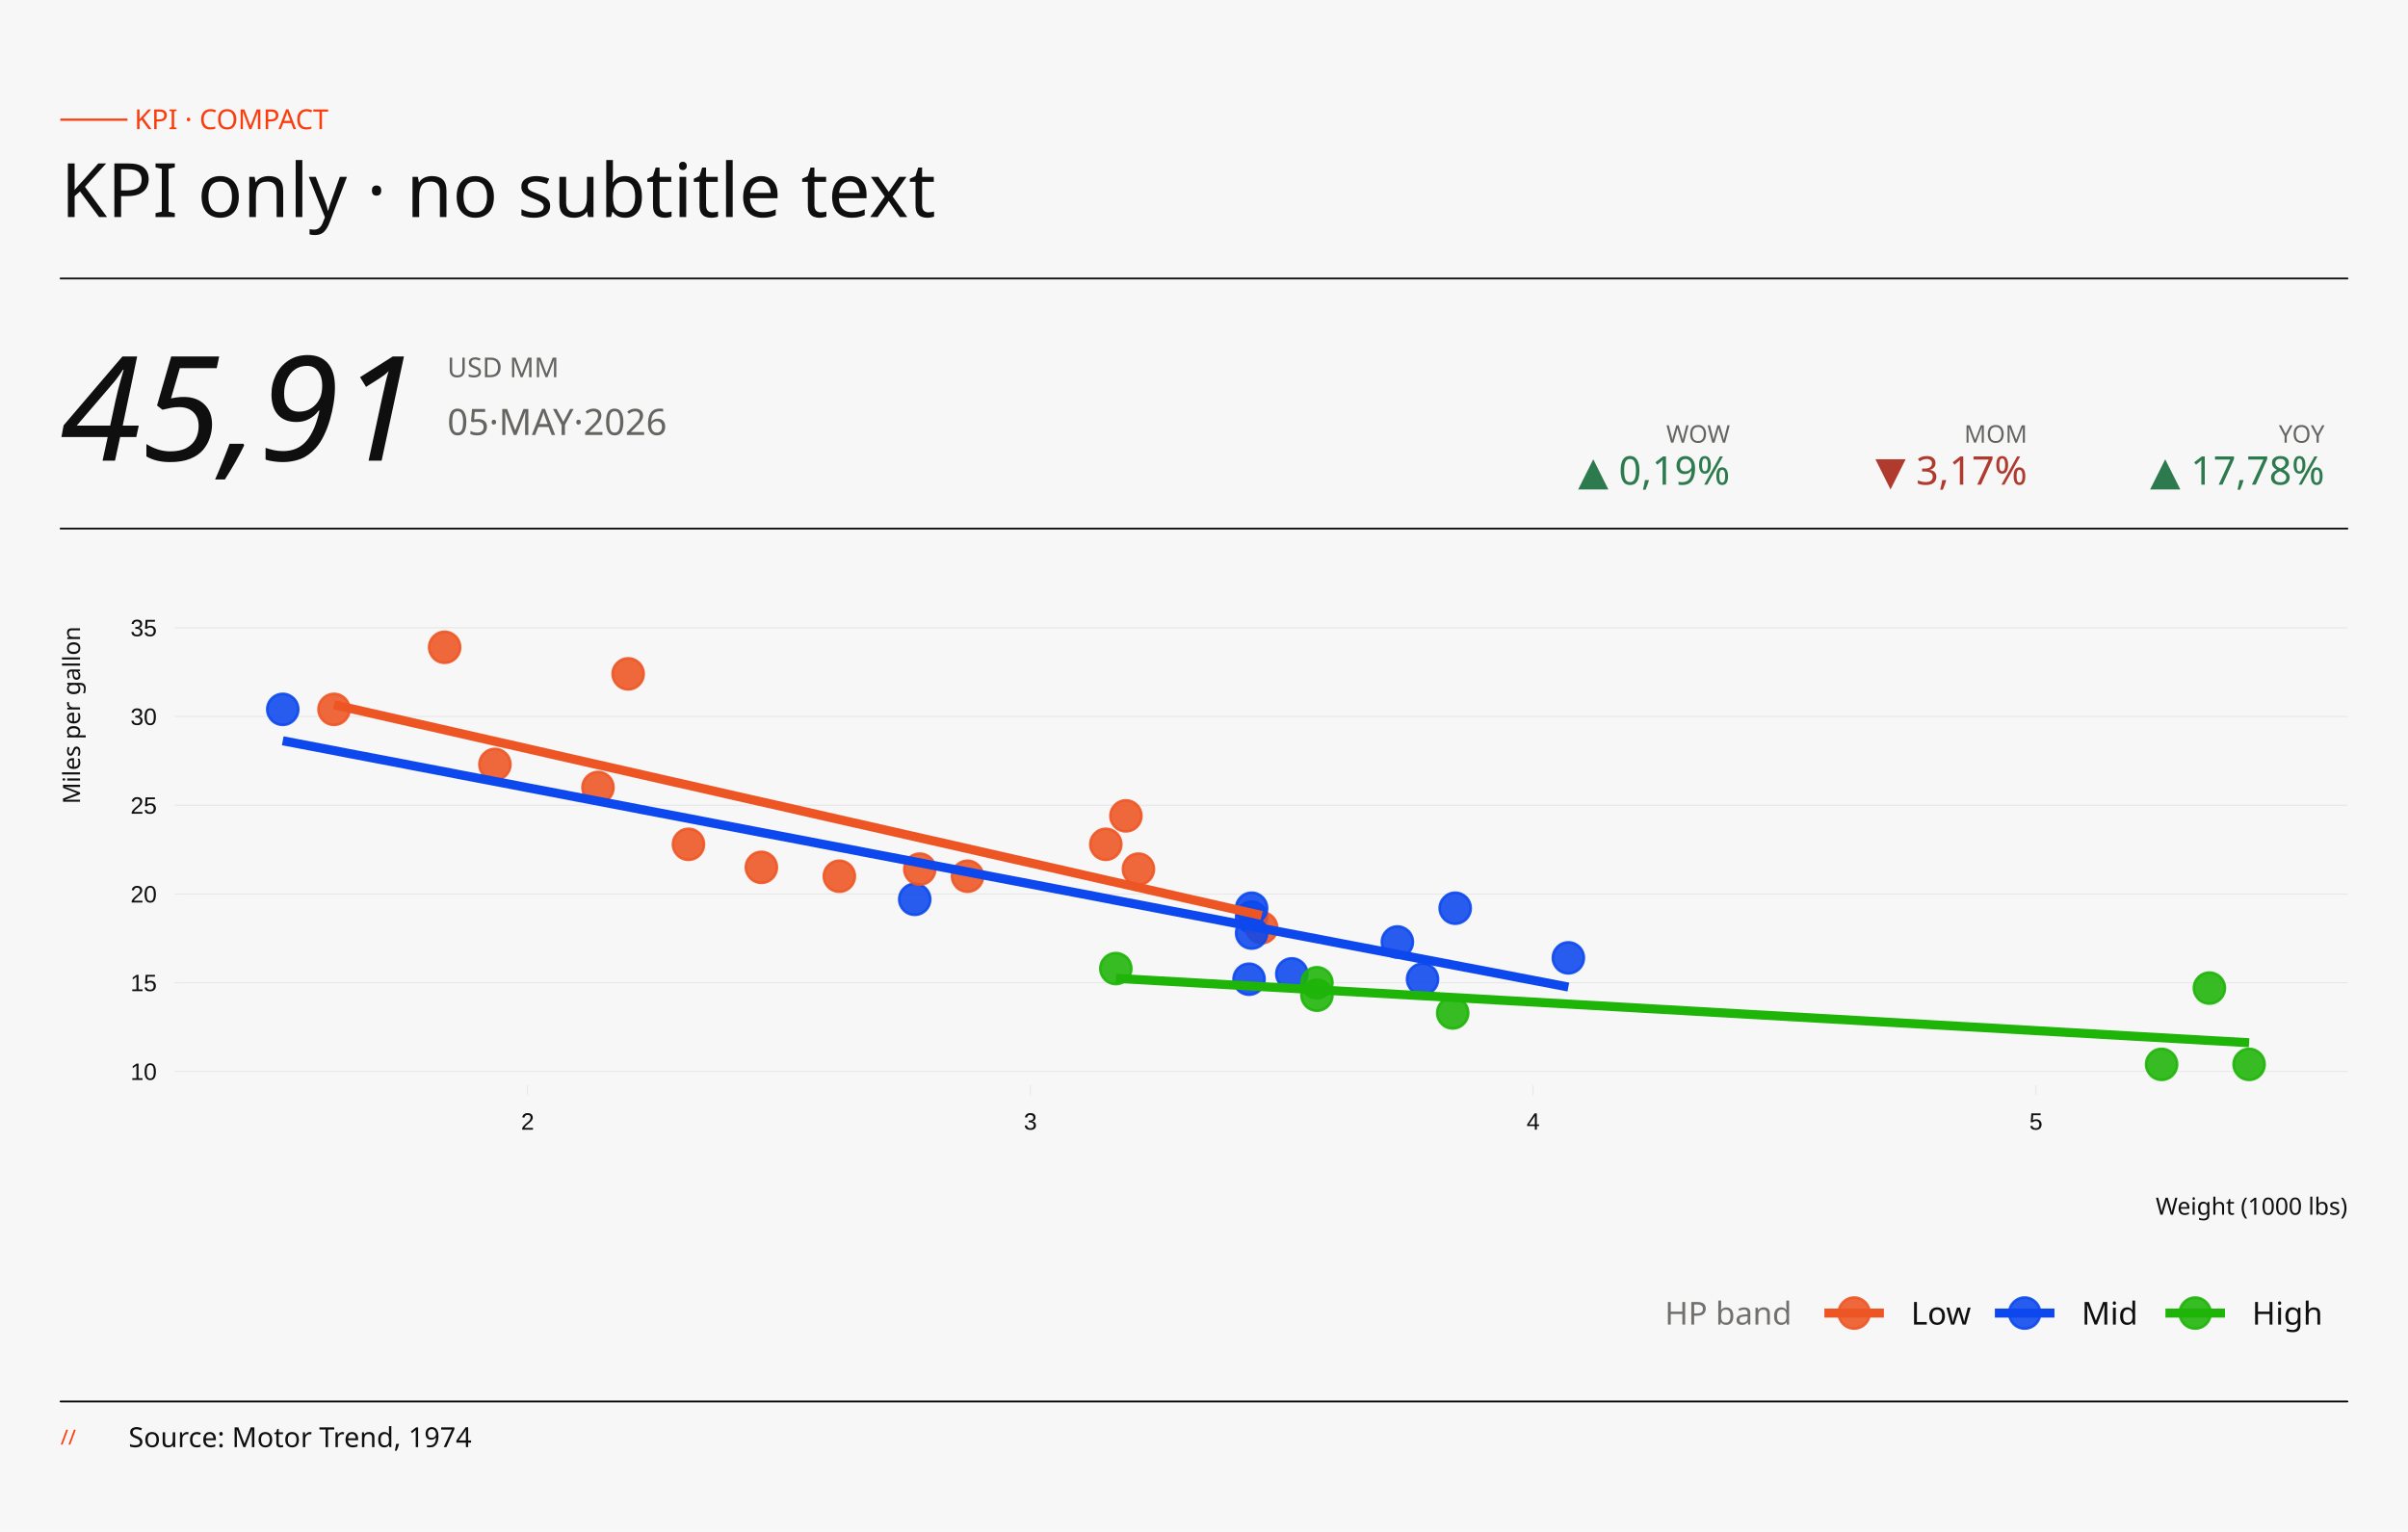
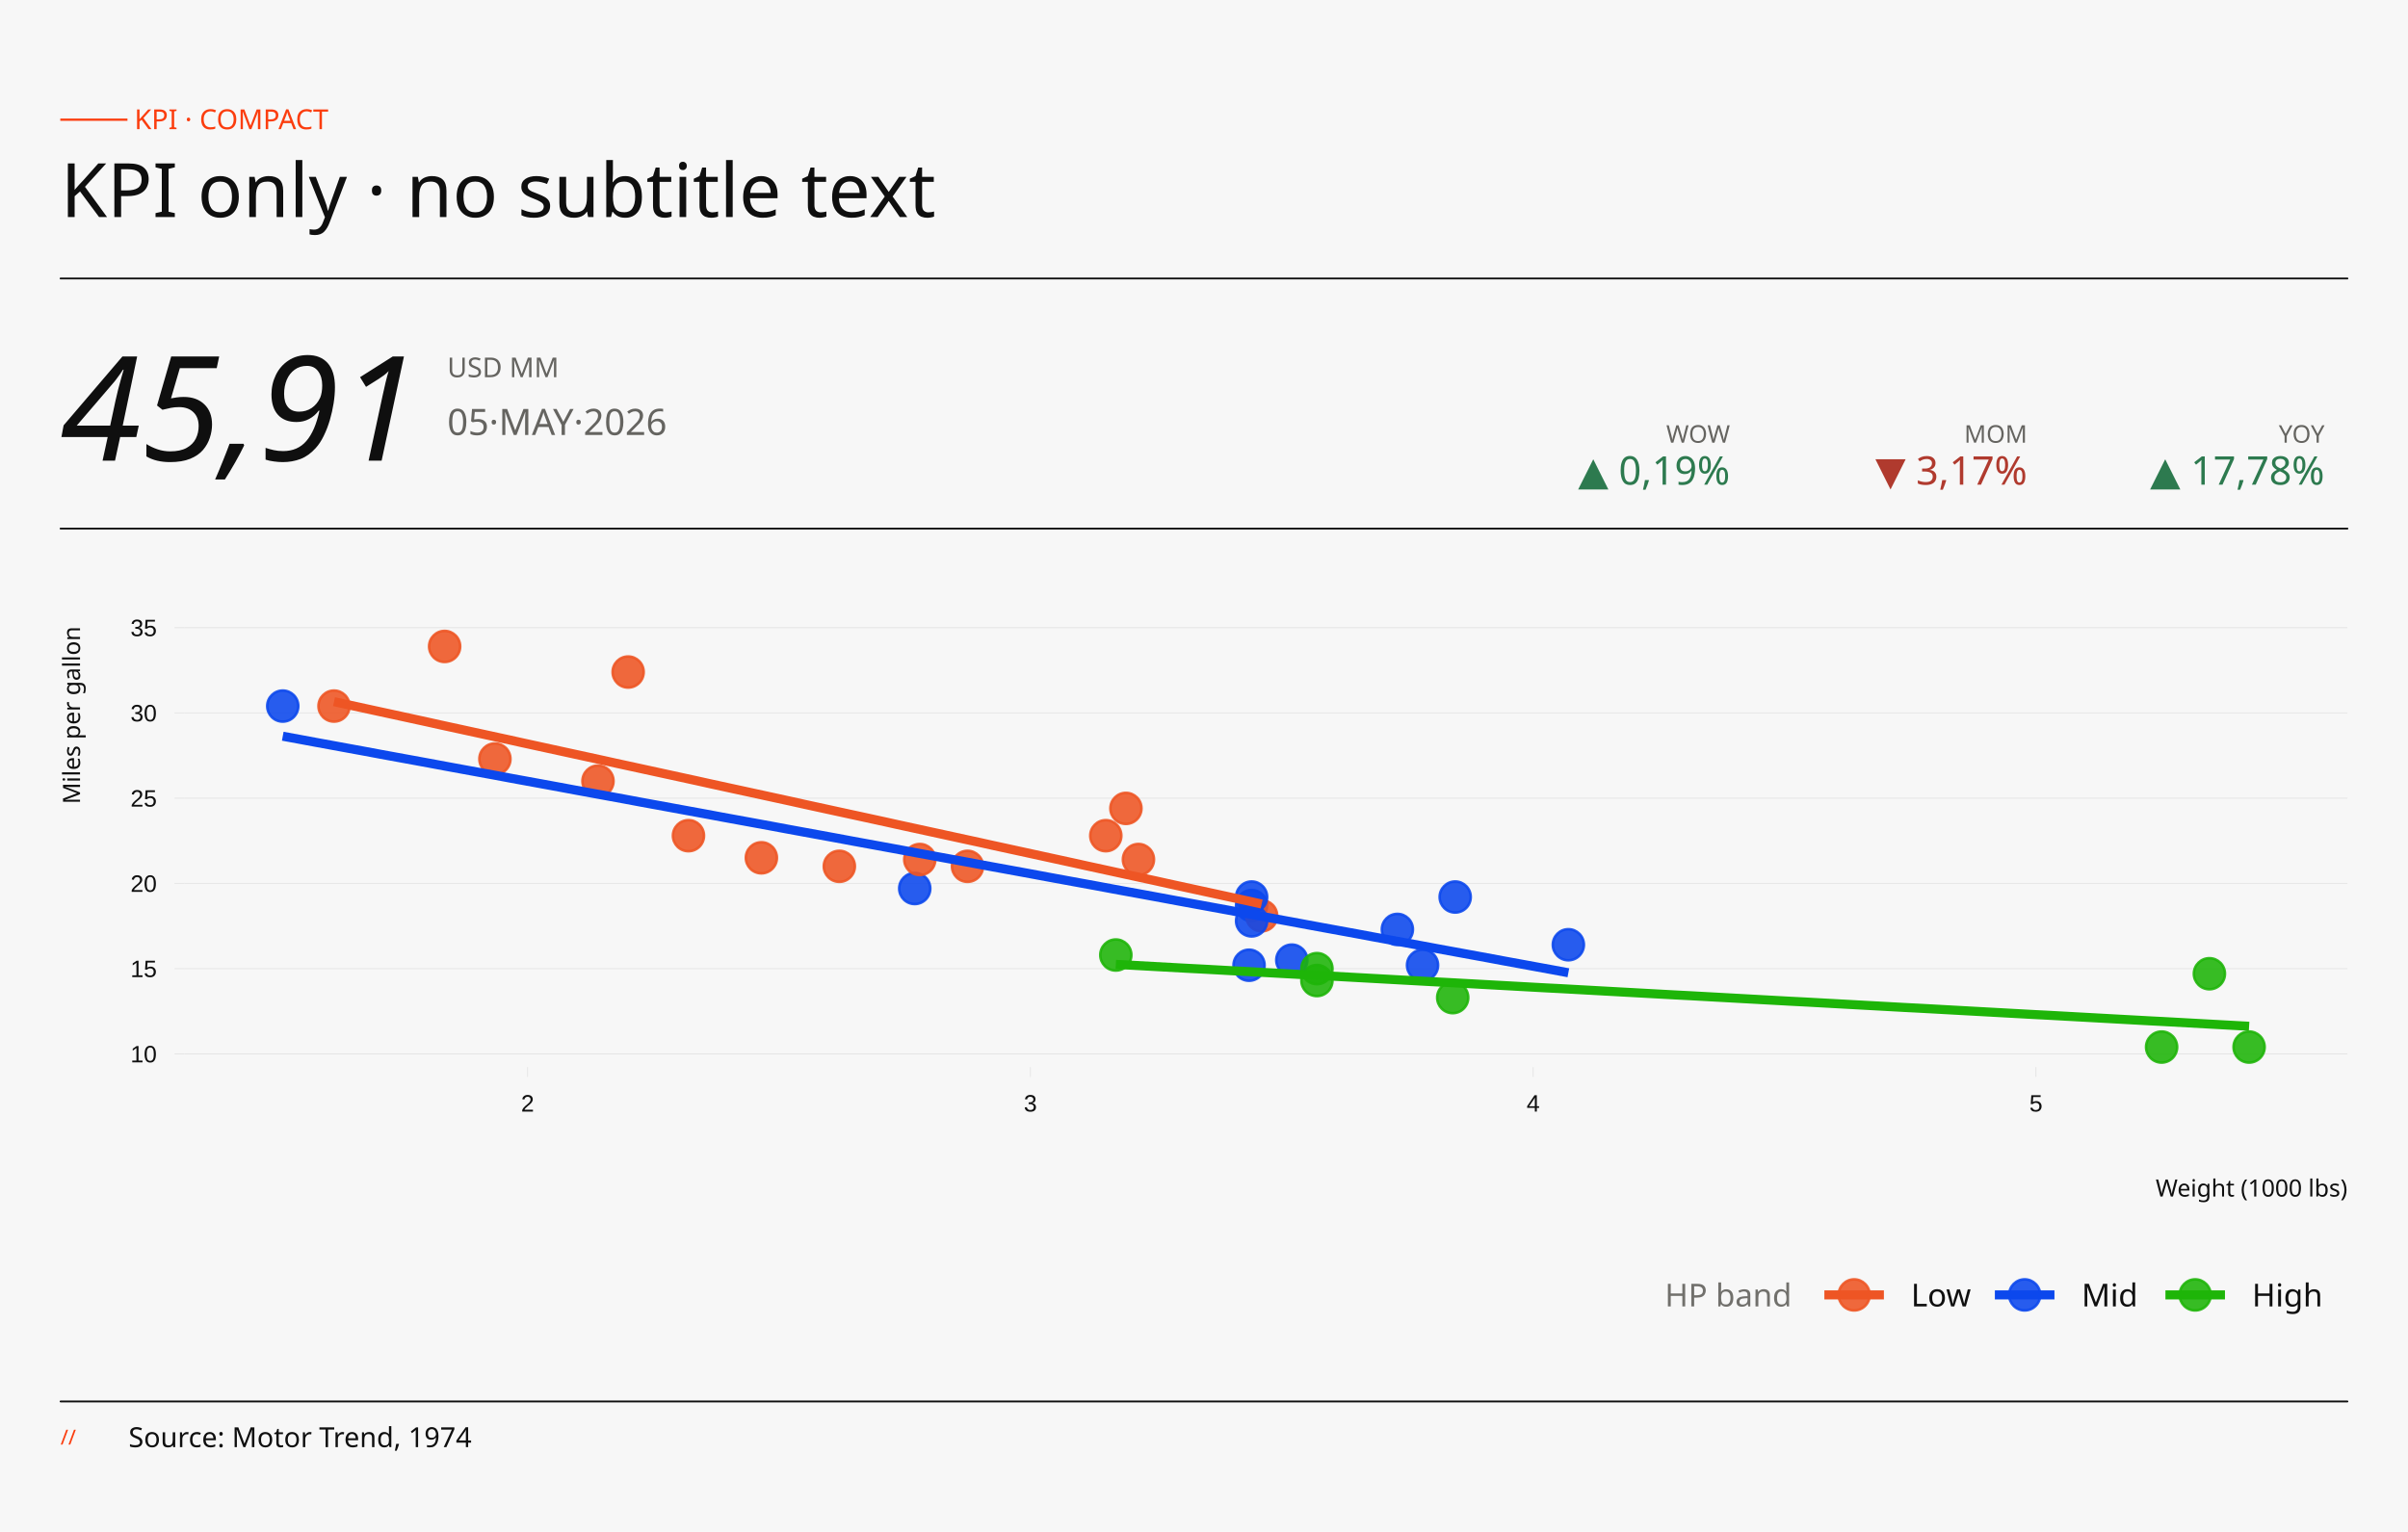
<svg xmlns="http://www.w3.org/2000/svg" width="396.00pt" height="252.00pt" viewBox="0 0 396.00 252.00">
  <g class="svglite">
    <defs>
      <style type="text/css">
    .svglite line, .svglite polyline, .svglite polygon, .svglite path, .svglite rect, .svglite circle {
      fill: none;
      stroke: #000000;
      stroke-linecap: round;
      stroke-linejoin: round;
      stroke-miterlimit: 10.00;
    }
    .svglite text {
      white-space: pre;
    }
    .svglite g.glyphgroup path {
      fill: inherit;
      stroke: none;
    }
  </style>
    </defs>
    <rect width="100%" height="100%" style="stroke: none; fill: none;" />
    <defs>
      <clipPath id="cpMC4wMHwzOTYuMDB8MC4wMHwyNTIuMDA=">
        <rect x="0.00" y="0.00" width="396.00" height="252.00" />
      </clipPath>
    </defs>
    <g clip-path="url(#cpMC4wMHwzOTYuMDB8MC4wMHwyNTIuMDA=)">
      <rect x="0.00" y="0.00" width="396.00" height="252.00" style="stroke-width: 0.63; stroke: none; fill: #F7F7F7;" />
    </g>
    <defs>
-       <clipPath id="cpMzAuMzN8Mzg2LjA0fDEwMy4wNHwxNzguNTI=">
-         <rect x="30.33" y="103.04" width="355.71" height="75.48" />
+       <clipPath id="cpMzAuMzN8Mzg2LjA0fDEwMy4wNHwxNzUuNTQ=">
+         <rect x="30.33" y="103.04" width="355.71" height="72.49" />
      </clipPath>
    </defs>
-     <g clip-path="url(#cpMzAuMzN8Mzg2LjA0fDEwMy4wNHwxNzguNTI=)">
-       <rect x="30.33" y="103.04" width="355.71" height="75.48" style="stroke-width: 0.63; stroke: none; fill: #F7F7F7;" />
-       <polyline points="30.33,176.26 386.04,176.26 " style="stroke-width: 0.15; stroke: #E4E4E4; stroke-linecap: butt;" />
-       <polyline points="30.33,161.66 386.04,161.66 " style="stroke-width: 0.15; stroke: #E4E4E4; stroke-linecap: butt;" />
-       <polyline points="30.33,147.06 386.04,147.06 " style="stroke-width: 0.15; stroke: #E4E4E4; stroke-linecap: butt;" />
-       <polyline points="30.33,132.46 386.04,132.46 " style="stroke-width: 0.15; stroke: #E4E4E4; stroke-linecap: butt;" />
-       <polyline points="30.33,117.86 386.04,117.86 " style="stroke-width: 0.15; stroke: #E4E4E4; stroke-linecap: butt;" />
-       <polyline points="30.33,103.26 386.04,103.26 " style="stroke-width: 0.15; stroke: #E4E4E4; stroke-linecap: butt;" />
-       <circle cx="138.03" cy="144.14" r="2.56" style="stroke-width: 0.42; stroke: #EE5524; stroke-opacity: 0.88; fill: #EE5524; fill-opacity: 0.88;" />
-       <circle cx="159.11" cy="144.14" r="2.56" style="stroke-width: 0.42; stroke: #EE5524; stroke-opacity: 0.88; fill: #EE5524; fill-opacity: 0.88;" />
-       <circle cx="113.22" cy="138.89" r="2.56" style="stroke-width: 0.42; stroke: #EE5524; stroke-opacity: 0.88; fill: #EE5524; fill-opacity: 0.88;" />
-       <circle cx="187.22" cy="142.97" r="2.56" style="stroke-width: 0.42; stroke: #EE5524; stroke-opacity: 0.88; fill: #EE5524; fill-opacity: 0.88;" />
-       <circle cx="205.83" cy="150.86" r="2.56" style="stroke-width: 0.42; stroke: #0C48ED; stroke-opacity: 0.88; fill: #0C48ED; fill-opacity: 0.88;" />
-       <circle cx="207.48" cy="152.61" r="2.56" style="stroke-width: 0.42; stroke: #EE5524; stroke-opacity: 0.88; fill: #EE5524; fill-opacity: 0.88;" />
-       <circle cx="216.57" cy="163.71" r="2.56" style="stroke-width: 0.42; stroke: #1EB508; stroke-opacity: 0.88; fill: #1EB508; fill-opacity: 0.88;" />
-       <circle cx="185.16" cy="134.21" r="2.56" style="stroke-width: 0.42; stroke: #EE5524; stroke-opacity: 0.88; fill: #EE5524; fill-opacity: 0.88;" />
-       <circle cx="181.85" cy="138.89" r="2.56" style="stroke-width: 0.42; stroke: #EE5524; stroke-opacity: 0.88; fill: #EE5524; fill-opacity: 0.88;" />
-       <circle cx="205.83" cy="149.40" r="2.56" style="stroke-width: 0.42; stroke: #0C48ED; stroke-opacity: 0.88; fill: #0C48ED; fill-opacity: 0.88;" />
-       <circle cx="205.83" cy="153.49" r="2.56" style="stroke-width: 0.42; stroke: #0C48ED; stroke-opacity: 0.88; fill: #0C48ED; fill-opacity: 0.88;" />
-       <circle cx="257.92" cy="157.57" r="2.56" style="stroke-width: 0.42; stroke: #0C48ED; stroke-opacity: 0.88; fill: #0C48ED; fill-opacity: 0.88;" />
-       <circle cx="229.80" cy="154.95" r="2.56" style="stroke-width: 0.42; stroke: #0C48ED; stroke-opacity: 0.88; fill: #0C48ED; fill-opacity: 0.88;" />
-       <circle cx="233.94" cy="161.08" r="2.56" style="stroke-width: 0.42; stroke: #0C48ED; stroke-opacity: 0.88; fill: #0C48ED; fill-opacity: 0.88;" />
-       <circle cx="355.48" cy="175.09" r="2.56" style="stroke-width: 0.42; stroke: #1EB508; stroke-opacity: 0.88; fill: #1EB508; fill-opacity: 0.88;" />
-       <circle cx="369.87" cy="175.09" r="2.56" style="stroke-width: 0.42; stroke: #1EB508; stroke-opacity: 0.88; fill: #1EB508; fill-opacity: 0.88;" />
-       <circle cx="363.34" cy="162.54" r="2.56" style="stroke-width: 0.42; stroke: #1EB508; stroke-opacity: 0.88; fill: #1EB508; fill-opacity: 0.88;" />
-       <circle cx="103.30" cy="110.85" r="2.56" style="stroke-width: 0.42; stroke: #EE5524; stroke-opacity: 0.88; fill: #EE5524; fill-opacity: 0.88;" />
-       <circle cx="54.93" cy="116.69" r="2.56" style="stroke-width: 0.42; stroke: #EE5524; stroke-opacity: 0.88; fill: #EE5524; fill-opacity: 0.88;" />
-       <circle cx="73.12" cy="106.48" r="2.56" style="stroke-width: 0.42; stroke: #EE5524; stroke-opacity: 0.88; fill: #EE5524; fill-opacity: 0.88;" />
-       <circle cx="125.21" cy="142.68" r="2.56" style="stroke-width: 0.42; stroke: #EE5524; stroke-opacity: 0.88; fill: #EE5524; fill-opacity: 0.88;" />
-       <circle cx="212.44" cy="160.20" r="2.56" style="stroke-width: 0.42; stroke: #0C48ED; stroke-opacity: 0.88; fill: #0C48ED; fill-opacity: 0.88;" />
-       <circle cx="205.41" cy="161.08" r="2.56" style="stroke-width: 0.42; stroke: #0C48ED; stroke-opacity: 0.88; fill: #0C48ED; fill-opacity: 0.88;" />
-       <circle cx="238.90" cy="166.63" r="2.56" style="stroke-width: 0.42; stroke: #1EB508; stroke-opacity: 0.88; fill: #1EB508; fill-opacity: 0.88;" />
-       <circle cx="239.31" cy="149.40" r="2.56" style="stroke-width: 0.42; stroke: #0C48ED; stroke-opacity: 0.88; fill: #0C48ED; fill-opacity: 0.88;" />
-       <circle cx="81.39" cy="125.75" r="2.56" style="stroke-width: 0.42; stroke: #EE5524; stroke-opacity: 0.88; fill: #EE5524; fill-opacity: 0.88;" />
-       <circle cx="98.34" cy="129.54" r="2.56" style="stroke-width: 0.42; stroke: #EE5524; stroke-opacity: 0.88; fill: #EE5524; fill-opacity: 0.88;" />
-       <circle cx="46.50" cy="116.69" r="2.56" style="stroke-width: 0.42; stroke: #0C48ED; stroke-opacity: 0.88; fill: #0C48ED; fill-opacity: 0.88;" />
-       <circle cx="183.50" cy="159.33" r="2.56" style="stroke-width: 0.42; stroke: #1EB508; stroke-opacity: 0.88; fill: #1EB508; fill-opacity: 0.88;" />
-       <circle cx="150.43" cy="147.94" r="2.56" style="stroke-width: 0.42; stroke: #0C48ED; stroke-opacity: 0.88; fill: #0C48ED; fill-opacity: 0.88;" />
-       <circle cx="216.57" cy="161.66" r="2.56" style="stroke-width: 0.42; stroke: #1EB508; stroke-opacity: 0.88; fill: #1EB508; fill-opacity: 0.88;" />
-       <circle cx="151.26" cy="142.97" r="2.56" style="stroke-width: 0.42; stroke: #EE5524; stroke-opacity: 0.88; fill: #EE5524; fill-opacity: 0.88;" />
-       <polyline points="54.93,115.94 56.86,116.37 58.79,116.81 60.72,117.25 62.65,117.69 64.59,118.13 66.52,118.57 68.45,119.01 70.38,119.44 72.31,119.88 74.24,120.32 76.17,120.76 78.10,121.20 80.03,121.64 81.96,122.08 83.90,122.51 85.83,122.95 87.76,123.39 89.69,123.83 91.62,124.27 93.55,124.71 95.48,125.15 97.41,125.59 99.34,126.02 101.27,126.46 103.21,126.90 105.14,127.34 107.07,127.78 109.00,128.22 110.93,128.66 112.86,129.09 114.79,129.53 116.72,129.97 118.65,130.41 120.58,130.85 122.52,131.29 124.45,131.73 126.38,132.16 128.31,132.60 130.24,133.04 132.17,133.48 134.10,133.92 136.03,134.36 137.96,134.80 139.89,135.24 141.83,135.67 143.76,136.11 145.69,136.55 147.62,136.99 149.55,137.43 151.48,137.87 153.41,138.31 155.34,138.74 157.27,139.18 159.20,139.62 161.14,140.06 163.07,140.50 165.00,140.94 166.93,141.38 168.86,141.81 170.79,142.25 172.72,142.69 174.65,143.13 176.58,143.57 178.51,144.01 180.45,144.45 182.38,144.89 184.31,145.32 186.24,145.76 188.17,146.20 190.10,146.64 192.03,147.08 193.96,147.52 195.89,147.96 197.82,148.39 199.76,148.83 201.69,149.27 203.62,149.71 205.55,150.15 207.48,150.59 " style="stroke-width: 1.49; stroke: #EE5524; stroke-linecap: butt;" />
-       <polyline points="46.50,121.86 49.17,122.37 51.85,122.88 54.53,123.39 57.20,123.91 59.88,124.42 62.55,124.93 65.23,125.44 67.91,125.96 70.58,126.47 73.26,126.98 75.93,127.50 78.61,128.01 81.29,128.52 83.96,129.03 86.64,129.55 89.32,130.06 91.99,130.57 94.67,131.09 97.34,131.60 100.02,132.11 102.70,132.62 105.37,133.14 108.05,133.65 110.73,134.16 113.40,134.67 116.08,135.19 118.75,135.70 121.43,136.21 124.11,136.73 126.78,137.24 129.46,137.75 132.13,138.26 134.81,138.78 137.49,139.29 140.16,139.80 142.84,140.32 145.52,140.83 148.19,141.34 150.87,141.85 153.54,142.37 156.22,142.88 158.90,143.39 161.57,143.91 164.25,144.42 166.93,144.93 169.60,145.44 172.28,145.96 174.95,146.47 177.63,146.98 180.31,147.49 182.98,148.01 185.66,148.52 188.34,149.03 191.01,149.55 193.69,150.06 196.36,150.57 199.04,151.08 201.72,151.60 204.39,152.11 207.07,152.62 209.74,153.14 212.42,153.65 215.10,154.16 217.77,154.67 220.45,155.19 223.13,155.70 225.80,156.21 228.48,156.72 231.15,157.24 233.83,157.75 236.51,158.26 239.18,158.78 241.86,159.29 244.54,159.80 247.21,160.31 249.89,160.83 252.56,161.34 255.24,161.85 257.92,162.37 " style="stroke-width: 1.49; stroke: #0C48ED; stroke-linecap: butt;" />
-       <polyline points="183.50,160.93 185.86,161.07 188.22,161.20 190.58,161.34 192.94,161.47 195.30,161.60 197.66,161.74 200.02,161.87 202.37,162.01 204.73,162.14 207.09,162.28 209.45,162.41 211.81,162.54 214.17,162.68 216.53,162.81 218.89,162.95 221.25,163.08 223.61,163.21 225.97,163.35 228.32,163.48 230.68,163.62 233.04,163.75 235.40,163.88 237.76,164.02 240.12,164.15 242.48,164.29 244.84,164.42 247.20,164.56 249.56,164.69 251.91,164.82 254.27,164.96 256.63,165.09 258.99,165.23 261.35,165.36 263.71,165.49 266.07,165.63 268.43,165.76 270.79,165.90 273.15,166.03 275.51,166.16 277.86,166.30 280.22,166.43 282.58,166.57 284.94,166.70 287.30,166.84 289.66,166.97 292.02,167.10 294.38,167.24 296.74,167.37 299.10,167.51 301.46,167.64 303.81,167.77 306.17,167.91 308.53,168.04 310.89,168.18 313.25,168.31 315.61,168.44 317.97,168.58 320.33,168.71 322.69,168.85 325.05,168.98 327.41,169.11 329.76,169.25 332.12,169.38 334.48,169.52 336.84,169.65 339.20,169.79 341.56,169.92 343.92,170.05 346.28,170.19 348.64,170.32 351.00,170.46 353.36,170.59 355.71,170.72 358.07,170.86 360.43,170.99 362.79,171.13 365.15,171.26 367.51,171.39 369.87,171.53 " style="stroke-width: 1.49; stroke: #1EB508; stroke-linecap: butt;" />
+     <g clip-path="url(#cpMzAuMzN8Mzg2LjA0fDEwMy4wNHwxNzUuNTQ=)">
+       <rect x="30.33" y="103.04" width="355.71" height="72.49" style="stroke-width: 0.63; stroke: none; fill: #F7F7F7;" />
+       <polyline points="30.33,173.36 386.04,173.36 " style="stroke-width: 0.15; stroke: #E4E4E4; stroke-linecap: butt;" />
+       <polyline points="30.33,159.34 386.04,159.34 " style="stroke-width: 0.15; stroke: #E4E4E4; stroke-linecap: butt;" />
+       <polyline points="30.33,145.32 386.04,145.32 " style="stroke-width: 0.15; stroke: #E4E4E4; stroke-linecap: butt;" />
+       <polyline points="30.33,131.30 386.04,131.30 " style="stroke-width: 0.15; stroke: #E4E4E4; stroke-linecap: butt;" />
+       <polyline points="30.33,117.28 386.04,117.28 " style="stroke-width: 0.15; stroke: #E4E4E4; stroke-linecap: butt;" />
+       <polyline points="30.33,103.25 386.04,103.25 " style="stroke-width: 0.15; stroke: #E4E4E4; stroke-linecap: butt;" />
+       <circle cx="138.03" cy="142.51" r="2.56" style="stroke-width: 0.42; stroke: #EE5524; stroke-opacity: 0.88; fill: #EE5524; fill-opacity: 0.88;" />
+       <circle cx="159.11" cy="142.51" r="2.56" style="stroke-width: 0.42; stroke: #EE5524; stroke-opacity: 0.88; fill: #EE5524; fill-opacity: 0.88;" />
+       <circle cx="113.22" cy="137.47" r="2.56" style="stroke-width: 0.42; stroke: #EE5524; stroke-opacity: 0.88; fill: #EE5524; fill-opacity: 0.88;" />
+       <circle cx="187.22" cy="141.39" r="2.56" style="stroke-width: 0.42; stroke: #EE5524; stroke-opacity: 0.88; fill: #EE5524; fill-opacity: 0.88;" />
+       <circle cx="205.83" cy="148.96" r="2.56" style="stroke-width: 0.42; stroke: #0C48ED; stroke-opacity: 0.88; fill: #0C48ED; fill-opacity: 0.88;" />
+       <circle cx="207.48" cy="150.65" r="2.56" style="stroke-width: 0.42; stroke: #EE5524; stroke-opacity: 0.88; fill: #EE5524; fill-opacity: 0.88;" />
+       <circle cx="216.57" cy="161.30" r="2.56" style="stroke-width: 0.42; stroke: #1EB508; stroke-opacity: 0.88; fill: #1EB508; fill-opacity: 0.88;" />
+       <circle cx="185.16" cy="132.98" r="2.56" style="stroke-width: 0.42; stroke: #EE5524; stroke-opacity: 0.88; fill: #EE5524; fill-opacity: 0.88;" />
+       <circle cx="181.85" cy="137.47" r="2.56" style="stroke-width: 0.42; stroke: #EE5524; stroke-opacity: 0.88; fill: #EE5524; fill-opacity: 0.88;" />
+       <circle cx="205.83" cy="147.56" r="2.56" style="stroke-width: 0.42; stroke: #0C48ED; stroke-opacity: 0.88; fill: #0C48ED; fill-opacity: 0.88;" />
+       <circle cx="205.83" cy="151.49" r="2.56" style="stroke-width: 0.42; stroke: #0C48ED; stroke-opacity: 0.88; fill: #0C48ED; fill-opacity: 0.88;" />
+       <circle cx="257.92" cy="155.41" r="2.56" style="stroke-width: 0.42; stroke: #0C48ED; stroke-opacity: 0.88; fill: #0C48ED; fill-opacity: 0.88;" />
+       <circle cx="229.80" cy="152.89" r="2.56" style="stroke-width: 0.42; stroke: #0C48ED; stroke-opacity: 0.88; fill: #0C48ED; fill-opacity: 0.88;" />
+       <circle cx="233.94" cy="158.78" r="2.56" style="stroke-width: 0.42; stroke: #0C48ED; stroke-opacity: 0.88; fill: #0C48ED; fill-opacity: 0.88;" />
+       <circle cx="355.48" cy="172.24" r="2.56" style="stroke-width: 0.42; stroke: #1EB508; stroke-opacity: 0.88; fill: #1EB508; fill-opacity: 0.88;" />
+       <circle cx="369.87" cy="172.24" r="2.56" style="stroke-width: 0.42; stroke: #1EB508; stroke-opacity: 0.88; fill: #1EB508; fill-opacity: 0.88;" />
+       <circle cx="363.34" cy="160.18" r="2.56" style="stroke-width: 0.42; stroke: #1EB508; stroke-opacity: 0.88; fill: #1EB508; fill-opacity: 0.88;" />
+       <circle cx="103.30" cy="110.55" r="2.56" style="stroke-width: 0.42; stroke: #EE5524; stroke-opacity: 0.88; fill: #EE5524; fill-opacity: 0.88;" />
+       <circle cx="54.93" cy="116.15" r="2.56" style="stroke-width: 0.42; stroke: #EE5524; stroke-opacity: 0.88; fill: #EE5524; fill-opacity: 0.88;" />
+       <circle cx="73.12" cy="106.34" r="2.56" style="stroke-width: 0.42; stroke: #EE5524; stroke-opacity: 0.88; fill: #EE5524; fill-opacity: 0.88;" />
+       <circle cx="125.21" cy="141.11" r="2.56" style="stroke-width: 0.42; stroke: #EE5524; stroke-opacity: 0.88; fill: #EE5524; fill-opacity: 0.88;" />
+       <circle cx="212.44" cy="157.94" r="2.56" style="stroke-width: 0.42; stroke: #0C48ED; stroke-opacity: 0.88; fill: #0C48ED; fill-opacity: 0.88;" />
+       <circle cx="205.41" cy="158.78" r="2.56" style="stroke-width: 0.42; stroke: #0C48ED; stroke-opacity: 0.88; fill: #0C48ED; fill-opacity: 0.88;" />
+       <circle cx="238.90" cy="164.11" r="2.56" style="stroke-width: 0.42; stroke: #1EB508; stroke-opacity: 0.88; fill: #1EB508; fill-opacity: 0.88;" />
+       <circle cx="239.31" cy="147.56" r="2.56" style="stroke-width: 0.42; stroke: #0C48ED; stroke-opacity: 0.88; fill: #0C48ED; fill-opacity: 0.88;" />
+       <circle cx="81.39" cy="124.85" r="2.56" style="stroke-width: 0.42; stroke: #EE5524; stroke-opacity: 0.88; fill: #EE5524; fill-opacity: 0.88;" />
+       <circle cx="98.34" cy="128.49" r="2.56" style="stroke-width: 0.42; stroke: #EE5524; stroke-opacity: 0.88; fill: #EE5524; fill-opacity: 0.88;" />
+       <circle cx="46.50" cy="116.15" r="2.56" style="stroke-width: 0.42; stroke: #0C48ED; stroke-opacity: 0.88; fill: #0C48ED; fill-opacity: 0.88;" />
+       <circle cx="183.50" cy="157.10" r="2.56" style="stroke-width: 0.42; stroke: #1EB508; stroke-opacity: 0.88; fill: #1EB508; fill-opacity: 0.88;" />
+       <circle cx="150.43" cy="146.16" r="2.56" style="stroke-width: 0.42; stroke: #0C48ED; stroke-opacity: 0.88; fill: #0C48ED; fill-opacity: 0.88;" />
+       <circle cx="216.57" cy="159.34" r="2.56" style="stroke-width: 0.42; stroke: #1EB508; stroke-opacity: 0.88; fill: #1EB508; fill-opacity: 0.88;" />
+       <circle cx="151.26" cy="141.39" r="2.56" style="stroke-width: 0.42; stroke: #EE5524; stroke-opacity: 0.88; fill: #EE5524; fill-opacity: 0.88;" />
+       <polyline points="54.93,115.42 56.86,115.85 58.79,116.27 60.72,116.69 62.65,117.11 64.59,117.53 66.52,117.95 68.45,118.37 70.38,118.79 72.31,119.22 74.24,119.64 76.17,120.06 78.10,120.48 80.03,120.90 81.96,121.32 83.90,121.74 85.83,122.17 87.76,122.59 89.69,123.01 91.62,123.43 93.55,123.85 95.48,124.27 97.41,124.69 99.34,125.11 101.27,125.54 103.21,125.96 105.14,126.38 107.07,126.80 109.00,127.22 110.93,127.64 112.86,128.06 114.79,128.48 116.72,128.91 118.65,129.33 120.58,129.75 122.52,130.17 124.45,130.59 126.38,131.01 128.31,131.43 130.24,131.85 132.17,132.28 134.10,132.70 136.03,133.12 137.96,133.54 139.89,133.96 141.83,134.38 143.76,134.80 145.69,135.22 147.62,135.65 149.55,136.07 151.48,136.49 153.41,136.91 155.34,137.33 157.27,137.75 159.20,138.17 161.14,138.59 163.07,139.02 165.00,139.44 166.93,139.86 168.86,140.28 170.79,140.70 172.72,141.12 174.65,141.54 176.58,141.96 178.51,142.39 180.45,142.81 182.38,143.23 184.31,143.65 186.24,144.07 188.17,144.49 190.10,144.91 192.03,145.34 193.96,145.76 195.89,146.18 197.82,146.60 199.76,147.02 201.69,147.44 203.62,147.86 205.55,148.28 207.48,148.71 " style="stroke-width: 1.49; stroke: #EE5524; stroke-linecap: butt;" />
+       <polyline points="46.50,121.11 49.17,121.60 51.85,122.10 54.53,122.59 57.20,123.08 59.88,123.57 62.55,124.07 65.23,124.56 67.91,125.05 70.58,125.54 73.26,126.04 75.93,126.53 78.61,127.02 81.29,127.51 83.96,128.01 86.64,128.50 89.32,128.99 91.99,129.48 94.67,129.98 97.34,130.47 100.02,130.96 102.70,131.45 105.37,131.95 108.05,132.44 110.73,132.93 113.40,133.42 116.08,133.91 118.75,134.41 121.43,134.90 124.11,135.39 126.78,135.88 129.46,136.38 132.13,136.87 134.81,137.36 137.49,137.85 140.16,138.35 142.84,138.84 145.52,139.33 148.19,139.82 150.87,140.32 153.54,140.81 156.22,141.30 158.90,141.79 161.57,142.29 164.25,142.78 166.93,143.27 169.60,143.76 172.28,144.26 174.95,144.75 177.63,145.24 180.31,145.73 182.98,146.23 185.66,146.72 188.34,147.21 191.01,147.70 193.69,148.20 196.36,148.69 199.04,149.18 201.72,149.67 204.39,150.17 207.07,150.66 209.74,151.15 212.42,151.64 215.10,152.14 217.77,152.63 220.45,153.12 223.13,153.61 225.80,154.11 228.48,154.60 231.15,155.09 233.83,155.58 236.51,156.08 239.18,156.57 241.86,157.06 244.54,157.55 247.21,158.05 249.89,158.54 252.56,159.03 255.24,159.52 257.92,160.02 " style="stroke-width: 1.49; stroke: #0C48ED; stroke-linecap: butt;" />
+       <polyline points="183.50,158.64 185.86,158.77 188.22,158.90 190.58,159.03 192.94,159.16 195.30,159.29 197.66,159.41 200.02,159.54 202.37,159.67 204.73,159.80 207.09,159.93 209.45,160.06 211.81,160.19 214.17,160.32 216.53,160.44 218.89,160.57 221.25,160.70 223.61,160.83 225.97,160.96 228.32,161.09 230.68,161.22 233.04,161.35 235.40,161.48 237.76,161.60 240.12,161.73 242.48,161.86 244.84,161.99 247.20,162.12 249.56,162.25 251.91,162.38 254.27,162.51 256.63,162.63 258.99,162.76 261.35,162.89 263.71,163.02 266.07,163.15 268.43,163.28 270.79,163.41 273.15,163.54 275.51,163.67 277.86,163.79 280.22,163.92 282.58,164.05 284.94,164.18 287.30,164.31 289.66,164.44 292.02,164.57 294.38,164.70 296.74,164.82 299.10,164.95 301.46,165.08 303.81,165.21 306.17,165.34 308.53,165.47 310.89,165.60 313.25,165.73 315.61,165.85 317.97,165.98 320.33,166.11 322.69,166.24 325.05,166.37 327.41,166.50 329.76,166.63 332.12,166.76 334.48,166.89 336.84,167.01 339.20,167.14 341.56,167.27 343.92,167.40 346.28,167.53 348.64,167.66 351.00,167.79 353.36,167.92 355.71,168.04 358.07,168.17 360.43,168.30 362.79,168.43 365.15,168.56 367.51,168.69 369.87,168.82 " style="stroke-width: 1.49; stroke: #1EB508; stroke-linecap: butt;" />
    </g>
    <g clip-path="url(#cpMC4wMHwzOTYuMDB8MC4wMHwyNTIuMDA=)">
-       <text x="25.79" y="177.65" text-anchor="end" style="font-size: 3.90px;fill: #0F0F0F; font-family: &quot;Arial&quot;;" textLength="4.31px" lengthAdjust="spacingAndGlyphs">10</text>
-       <text x="25.79" y="163.05" text-anchor="end" style="font-size: 3.90px;fill: #0F0F0F; font-family: &quot;Arial&quot;;" textLength="4.31px" lengthAdjust="spacingAndGlyphs">15</text>
-       <text x="25.79" y="148.46" text-anchor="end" style="font-size: 3.90px;fill: #0F0F0F; font-family: &quot;Arial&quot;;" textLength="4.31px" lengthAdjust="spacingAndGlyphs">20</text>
-       <text x="25.79" y="133.86" text-anchor="end" style="font-size: 3.90px;fill: #0F0F0F; font-family: &quot;Arial&quot;;" textLength="4.31px" lengthAdjust="spacingAndGlyphs">25</text>
-       <text x="25.79" y="119.26" text-anchor="end" style="font-size: 3.90px;fill: #0F0F0F; font-family: &quot;Arial&quot;;" textLength="4.31px" lengthAdjust="spacingAndGlyphs">30</text>
-       <text x="25.79" y="104.66" text-anchor="end" style="font-size: 3.90px;fill: #0F0F0F; font-family: &quot;Arial&quot;;" textLength="4.31px" lengthAdjust="spacingAndGlyphs">35</text>
-       <polyline points="28.71,176.26 30.33,176.26 " style="stroke-width: 0.15; stroke: #E4E4E4; stroke-linecap: butt;" />
-       <polyline points="28.71,161.66 30.33,161.66 " style="stroke-width: 0.15; stroke: #E4E4E4; stroke-linecap: butt;" />
-       <polyline points="28.71,147.06 30.33,147.06 " style="stroke-width: 0.15; stroke: #E4E4E4; stroke-linecap: butt;" />
-       <polyline points="28.71,132.46 30.33,132.46 " style="stroke-width: 0.15; stroke: #E4E4E4; stroke-linecap: butt;" />
-       <polyline points="28.71,117.86 30.33,117.86 " style="stroke-width: 0.15; stroke: #E4E4E4; stroke-linecap: butt;" />
-       <polyline points="28.71,103.26 30.33,103.26 " style="stroke-width: 0.15; stroke: #E4E4E4; stroke-linecap: butt;" />
-       <polyline points="86.76,180.14 86.76,178.52 " style="stroke-width: 0.15; stroke: #E4E4E4; stroke-linecap: butt;" />
-       <polyline points="169.45,180.14 169.45,178.52 " style="stroke-width: 0.15; stroke: #E4E4E4; stroke-linecap: butt;" />
-       <polyline points="252.13,180.14 252.13,178.52 " style="stroke-width: 0.15; stroke: #E4E4E4; stroke-linecap: butt;" />
-       <polyline points="334.81,180.14 334.81,178.52 " style="stroke-width: 0.15; stroke: #E4E4E4; stroke-linecap: butt;" />
-       <text x="86.76" y="185.84" text-anchor="middle" style="font-size: 3.90px;fill: #0F0F0F; font-family: &quot;Arial&quot;;" textLength="2.16px" lengthAdjust="spacingAndGlyphs">2</text>
-       <text x="169.45" y="185.84" text-anchor="middle" style="font-size: 3.90px;fill: #0F0F0F; font-family: &quot;Arial&quot;;" textLength="2.16px" lengthAdjust="spacingAndGlyphs">3</text>
-       <text x="252.13" y="185.84" text-anchor="middle" style="font-size: 3.90px;fill: #0F0F0F; font-family: &quot;Arial&quot;;" textLength="2.16px" lengthAdjust="spacingAndGlyphs">4</text>
-       <text x="334.81" y="185.84" text-anchor="middle" style="font-size: 3.90px;fill: #0F0F0F; font-family: &quot;Arial&quot;;" textLength="2.16px" lengthAdjust="spacingAndGlyphs">5</text>
-       <text x="386.04" y="199.82" text-anchor="end" style="font-size: 3.90px; font-weight: 100;fill: #0F0F0F; font-family: &quot;JetBrains Mono&quot;;" textLength="39.58px" lengthAdjust="spacingAndGlyphs">Weight (1000 lbs)</text>
+       <text x="25.79" y="174.76" text-anchor="end" style="font-size: 3.90px;fill: #0F0F0F; font-family: &quot;Arial&quot;;" textLength="4.31px" lengthAdjust="spacingAndGlyphs">10</text>
+       <text x="25.79" y="160.73" text-anchor="end" style="font-size: 3.90px;fill: #0F0F0F; font-family: &quot;Arial&quot;;" textLength="4.31px" lengthAdjust="spacingAndGlyphs">15</text>
+       <text x="25.79" y="146.71" text-anchor="end" style="font-size: 3.90px;fill: #0F0F0F; font-family: &quot;Arial&quot;;" textLength="4.31px" lengthAdjust="spacingAndGlyphs">20</text>
+       <text x="25.79" y="132.69" text-anchor="end" style="font-size: 3.90px;fill: #0F0F0F; font-family: &quot;Arial&quot;;" textLength="4.31px" lengthAdjust="spacingAndGlyphs">25</text>
+       <text x="25.79" y="118.67" text-anchor="end" style="font-size: 3.90px;fill: #0F0F0F; font-family: &quot;Arial&quot;;" textLength="4.31px" lengthAdjust="spacingAndGlyphs">30</text>
+       <text x="25.79" y="104.65" text-anchor="end" style="font-size: 3.90px;fill: #0F0F0F; font-family: &quot;Arial&quot;;" textLength="4.31px" lengthAdjust="spacingAndGlyphs">35</text>
+       <polyline points="28.71,173.36 30.33,173.36 " style="stroke-width: 0.15; stroke: #E4E4E4; stroke-linecap: butt;" />
+       <polyline points="28.71,159.34 30.33,159.34 " style="stroke-width: 0.15; stroke: #E4E4E4; stroke-linecap: butt;" />
+       <polyline points="28.71,145.32 30.33,145.32 " style="stroke-width: 0.15; stroke: #E4E4E4; stroke-linecap: butt;" />
+       <polyline points="28.71,131.30 30.33,131.30 " style="stroke-width: 0.15; stroke: #E4E4E4; stroke-linecap: butt;" />
+       <polyline points="28.71,117.28 30.33,117.28 " style="stroke-width: 0.15; stroke: #E4E4E4; stroke-linecap: butt;" />
+       <polyline points="28.71,103.25 30.33,103.25 " style="stroke-width: 0.15; stroke: #E4E4E4; stroke-linecap: butt;" />
+       <polyline points="86.76,177.15 86.76,175.54 " style="stroke-width: 0.15; stroke: #E4E4E4; stroke-linecap: butt;" />
+       <polyline points="169.45,177.15 169.45,175.54 " style="stroke-width: 0.15; stroke: #E4E4E4; stroke-linecap: butt;" />
+       <polyline points="252.13,177.15 252.13,175.54 " style="stroke-width: 0.15; stroke: #E4E4E4; stroke-linecap: butt;" />
+       <polyline points="334.81,177.15 334.81,175.54 " style="stroke-width: 0.15; stroke: #E4E4E4; stroke-linecap: butt;" />
+       <text x="86.76" y="182.85" text-anchor="middle" style="font-size: 3.90px;fill: #0F0F0F; font-family: &quot;Arial&quot;;" textLength="2.16px" lengthAdjust="spacingAndGlyphs">2</text>
+       <text x="169.45" y="182.85" text-anchor="middle" style="font-size: 3.90px;fill: #0F0F0F; font-family: &quot;Arial&quot;;" textLength="2.16px" lengthAdjust="spacingAndGlyphs">3</text>
+       <text x="252.13" y="182.85" text-anchor="middle" style="font-size: 3.90px;fill: #0F0F0F; font-family: &quot;Arial&quot;;" textLength="2.16px" lengthAdjust="spacingAndGlyphs">4</text>
+       <text x="334.81" y="182.85" text-anchor="middle" style="font-size: 3.90px;fill: #0F0F0F; font-family: &quot;Arial&quot;;" textLength="2.16px" lengthAdjust="spacingAndGlyphs">5</text>
+       <text x="386.04" y="196.83" text-anchor="end" style="font-size: 3.90px; font-weight: 100;fill: #0F0F0F; font-family: &quot;JetBrains Mono&quot;;" textLength="39.58px" lengthAdjust="spacingAndGlyphs">Weight (1000 lbs)</text>
      <text transform="translate(13.16,103.04) rotate(-90)" text-anchor="end" style="font-size: 3.90px; font-weight: 100;fill: #0F0F0F; font-family: &quot;JetBrains Mono&quot;;" textLength="37.25px" lengthAdjust="spacingAndGlyphs">Miles per gallon</text>
-       <rect x="270.56" y="206.65" width="115.48" height="18.72" style="stroke-width: 0.75; stroke: none;" />
-       <rect x="270.56" y="206.65" width="115.48" height="18.72" style="stroke-width: 0.63; stroke: none; fill: #F7F7F7;" />
-       <text x="273.79" y="217.90" style="font-size: 5.20px;fill: #71706C; font-family: &quot;JetBrains Mono&quot;;" textLength="21.77px" lengthAdjust="spacingAndGlyphs">HP band</text>
-       <rect x="298.80" y="209.88" width="12.24" height="12.24" style="stroke-width: 0.63; stroke: none; fill: #F7F7F7;" />
-       <circle cx="304.92" cy="216.00" r="2.56" style="stroke-width: 0.42; stroke: #EE5524; stroke-opacity: 0.88; fill: #EE5524; fill-opacity: 0.88;" />
-       <line x1="300.02" y1="216.00" x2="309.81" y2="216.00" style="stroke-width: 1.49; stroke: #EE5524; stroke-linecap: butt;" />
-       <rect x="326.84" y="209.88" width="12.24" height="12.24" style="stroke-width: 0.63; stroke: none; fill: #F7F7F7;" />
-       <circle cx="332.96" cy="216.00" r="2.56" style="stroke-width: 0.42; stroke: #0C48ED; stroke-opacity: 0.88; fill: #0C48ED; fill-opacity: 0.88;" />
-       <line x1="328.06" y1="216.00" x2="337.86" y2="216.00" style="stroke-width: 1.49; stroke: #0C48ED; stroke-linecap: butt;" />
-       <rect x="354.88" y="209.88" width="12.24" height="12.24" style="stroke-width: 0.63; stroke: none; fill: #F7F7F7;" />
-       <circle cx="361.00" cy="216.00" r="2.56" style="stroke-width: 0.42; stroke: #1EB508; stroke-opacity: 0.88; fill: #1EB508; fill-opacity: 0.88;" />
-       <line x1="356.11" y1="216.00" x2="365.90" y2="216.00" style="stroke-width: 1.49; stroke: #1EB508; stroke-linecap: butt;" />
-       <text x="314.27" y="217.90" style="font-size: 5.20px;fill: #0F0F0F; font-family: &quot;JetBrains Mono&quot;;" textLength="9.33px" lengthAdjust="spacingAndGlyphs">Low</text>
-       <text x="342.32" y="217.90" style="font-size: 5.20px;fill: #0F0F0F; font-family: &quot;JetBrains Mono&quot;;" textLength="9.33px" lengthAdjust="spacingAndGlyphs">Mid</text>
-       <text x="370.36" y="217.90" style="font-size: 5.20px;fill: #0F0F0F; font-family: &quot;JetBrains Mono&quot;;" textLength="12.44px" lengthAdjust="spacingAndGlyphs">High</text>
+       <rect x="270.56" y="203.66" width="115.48" height="18.72" style="stroke-width: 0.75; stroke: none;" />
+       <rect x="270.56" y="203.66" width="115.48" height="18.72" style="stroke-width: 0.63; stroke: none; fill: #F7F7F7;" />
+       <text x="273.79" y="214.91" style="font-size: 5.20px;fill: #71706C; font-family: &quot;JetBrains Mono&quot;;" textLength="21.77px" lengthAdjust="spacingAndGlyphs">HP band</text>
+       <rect x="298.80" y="206.89" width="12.24" height="12.24" style="stroke-width: 0.63; stroke: none; fill: #F7F7F7;" />
+       <circle cx="304.92" cy="213.01" r="2.56" style="stroke-width: 0.42; stroke: #EE5524; stroke-opacity: 0.88; fill: #EE5524; fill-opacity: 0.88;" />
+       <line x1="300.02" y1="213.01" x2="309.81" y2="213.01" style="stroke-width: 1.49; stroke: #EE5524; stroke-linecap: butt;" />
+       <rect x="326.84" y="206.89" width="12.24" height="12.24" style="stroke-width: 0.63; stroke: none; fill: #F7F7F7;" />
+       <circle cx="332.96" cy="213.01" r="2.56" style="stroke-width: 0.42; stroke: #0C48ED; stroke-opacity: 0.88; fill: #0C48ED; fill-opacity: 0.88;" />
+       <line x1="328.06" y1="213.01" x2="337.86" y2="213.01" style="stroke-width: 1.49; stroke: #0C48ED; stroke-linecap: butt;" />
+       <rect x="354.88" y="206.89" width="12.24" height="12.24" style="stroke-width: 0.63; stroke: none; fill: #F7F7F7;" />
+       <circle cx="361.00" cy="213.01" r="2.56" style="stroke-width: 0.42; stroke: #1EB508; stroke-opacity: 0.88; fill: #1EB508; fill-opacity: 0.88;" />
+       <line x1="356.11" y1="213.01" x2="365.90" y2="213.01" style="stroke-width: 1.49; stroke: #1EB508; stroke-linecap: butt;" />
+       <text x="314.27" y="214.91" style="font-size: 5.20px;fill: #0F0F0F; font-family: &quot;JetBrains Mono&quot;;" textLength="9.33px" lengthAdjust="spacingAndGlyphs">Low</text>
+       <text x="342.32" y="214.91" style="font-size: 5.20px;fill: #0F0F0F; font-family: &quot;JetBrains Mono&quot;;" textLength="9.33px" lengthAdjust="spacingAndGlyphs">Mid</text>
+       <text x="370.36" y="214.91" style="font-size: 5.20px;fill: #0F0F0F; font-family: &quot;JetBrains Mono&quot;;" textLength="12.44px" lengthAdjust="spacingAndGlyphs">High</text>
      <polyline points="9.96,45.81 386.04,45.81 " style="stroke-width: 0.30; stroke: #0F0F0F;" />
      <polyline points="9.96,86.95 386.04,86.95 " style="stroke-width: 0.30; stroke: #0F0F0F;" />
      <text x="9.96" y="75.78" style="font-size: 24.00px; font-style: italic;fill: #0F0F0F; font-family: &quot;Fraunces 9pt&quot;;" textLength="57.61px" lengthAdjust="spacingAndGlyphs">45,91</text>
      <text x="73.55" y="62.05" style="font-size: 4.50px;fill: #656460; font-family: &quot;JetBrains Mono&quot;;" textLength="16.22px" lengthAdjust="spacingAndGlyphs">USD MM</text>
      <text x="73.55" y="71.56" style="font-size: 6.00px;fill: #656460; font-family: &quot;JetBrains Mono&quot;;" textLength="39.53px" lengthAdjust="spacingAndGlyphs">05·MAY·2026</text>
      <text x="284.50" y="72.82" text-anchor="end" style="font-size: 4.00px;fill: #656460; font-family: &quot;JetBrains Mono&quot;;" textLength="7.22px" lengthAdjust="spacingAndGlyphs">WOW</text>
      <text x="284.50" y="79.72" text-anchor="end" style="font-size: 6.50px;fill: #2D7A4F; font-family: &quot;JetBrains Mono&quot;;" textLength="27.34px" lengthAdjust="spacingAndGlyphs">▲ 0,19%</text>
      <text x="333.39" y="72.82" text-anchor="end" style="font-size: 4.00px;fill: #656460; font-family: &quot;JetBrains Mono&quot;;" textLength="7.22px" lengthAdjust="spacingAndGlyphs">MOM</text>
      <text x="333.39" y="79.72" text-anchor="end" style="font-size: 6.50px;fill: #B03A2E; font-family: &quot;JetBrains Mono&quot;;" textLength="27.34px" lengthAdjust="spacingAndGlyphs">▼ 3,17%</text>
      <text x="382.28" y="72.82" text-anchor="end" style="font-size: 4.00px;fill: #656460; font-family: &quot;JetBrains Mono&quot;;" textLength="7.22px" lengthAdjust="spacingAndGlyphs">YOY</text>
      <text x="382.28" y="79.72" text-anchor="end" style="font-size: 6.50px;fill: #2D7A4F; font-family: &quot;JetBrains Mono&quot;;" textLength="31.25px" lengthAdjust="spacingAndGlyphs">▲ 17,78%</text>
      <text x="9.96" y="35.70" style="font-size: 12.35px;fill: #0F0F0F; font-family: &quot;Archivo&quot;;" textLength="133.95px" lengthAdjust="spacingAndGlyphs">KPI only · no subtitle text</text>
      <text x="9.96" y="21.25" style="font-size: 4.55px;fill: #FB3D0E; font-family: &quot;JetBrains Mono&quot;;" textLength="49.22px" lengthAdjust="spacingAndGlyphs">──── KPI · COMPACT</text>
      <text x="9.96" y="237.63" style="font-size: 3.41px; font-weight: 100;fill: #FB3D0E; font-family: &quot;JetBrains Mono&quot;;" textLength="8.19px" lengthAdjust="spacingAndGlyphs">//  </text>
      <text x="21.14" y="238.05" style="font-size: 4.55px; font-weight: 100;fill: #0F0F0F; font-family: &quot;JetBrains Mono&quot;;" textLength="68.36px" lengthAdjust="spacingAndGlyphs">Source: Motor Trend, 1974</text>
      <polyline points="9.96,230.54 386.04,230.54 " style="stroke-width: 0.30; stroke: #0F0F0F;" />
    </g>
  </g>
</svg>
